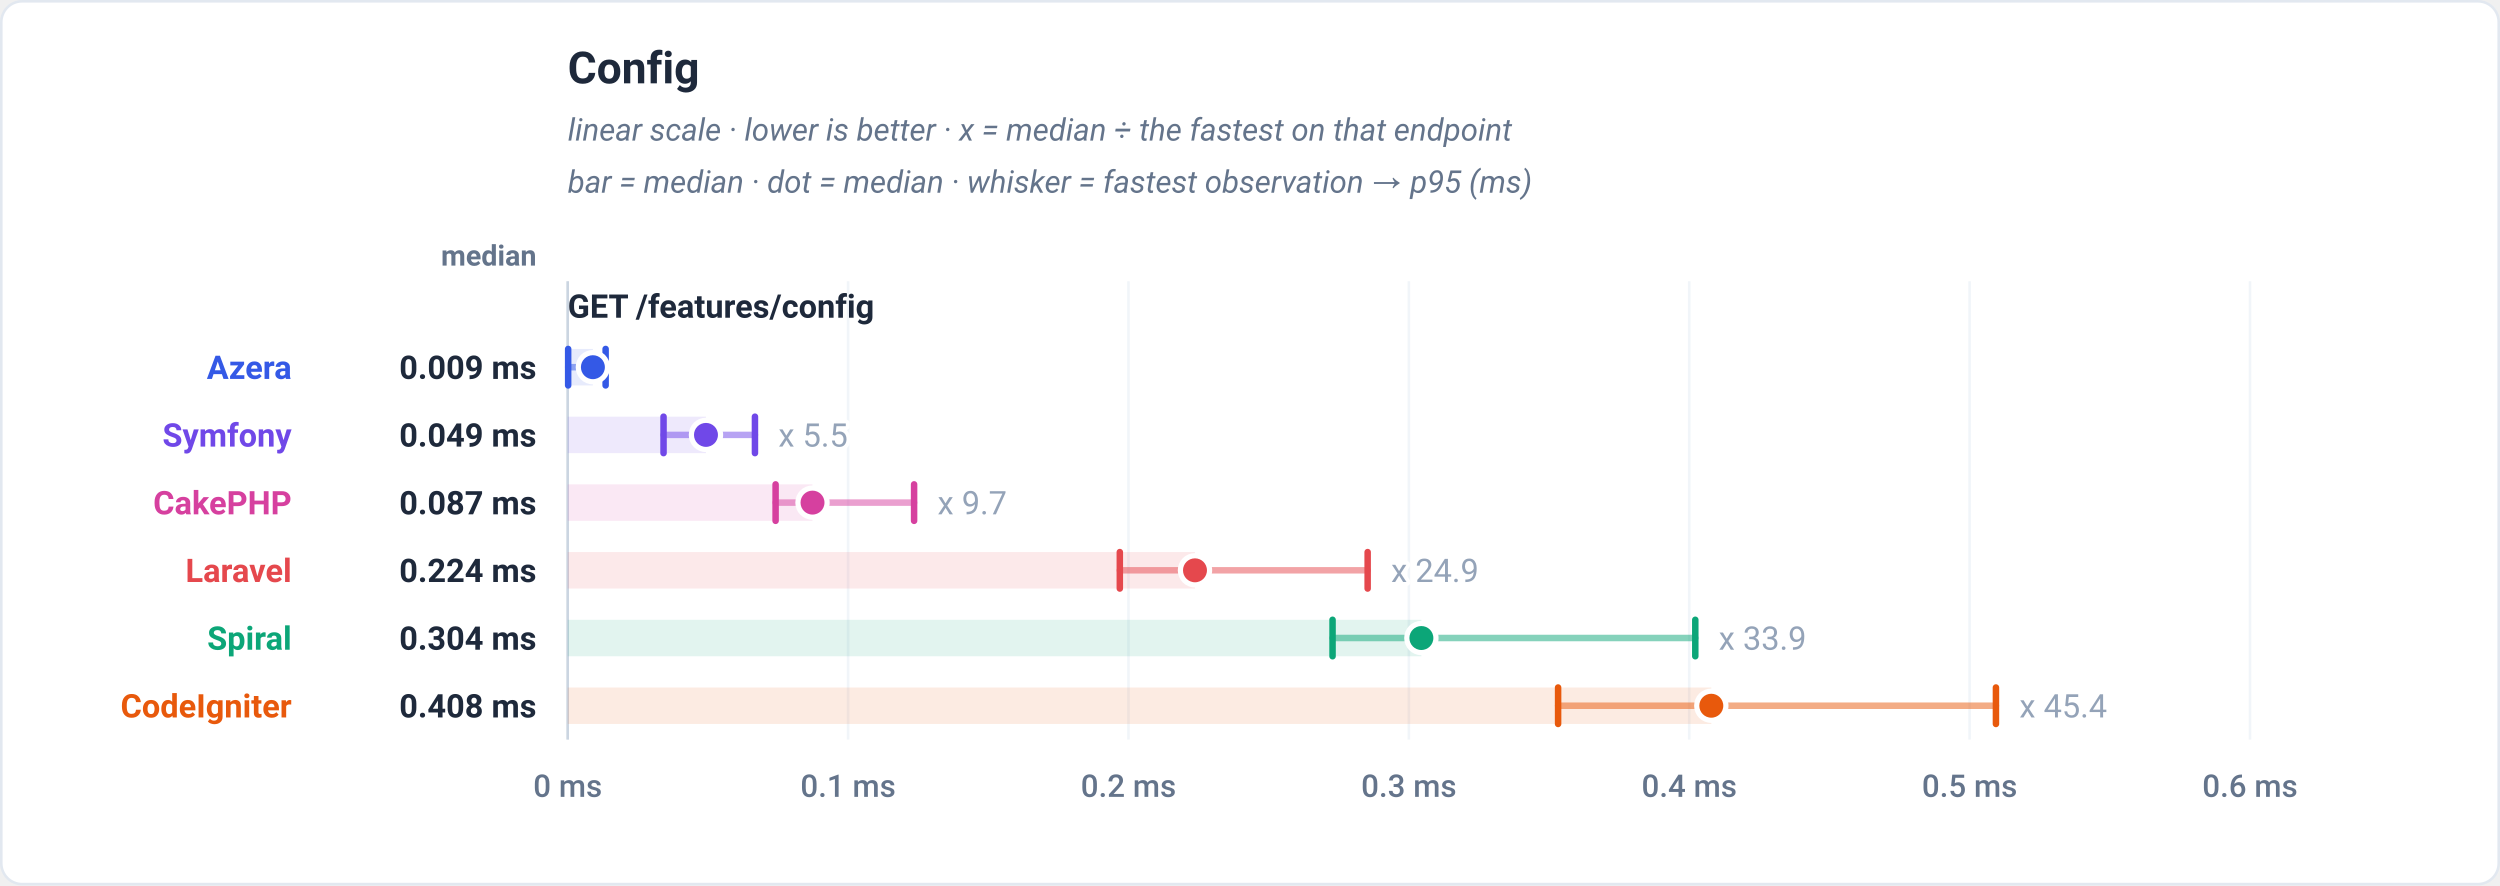
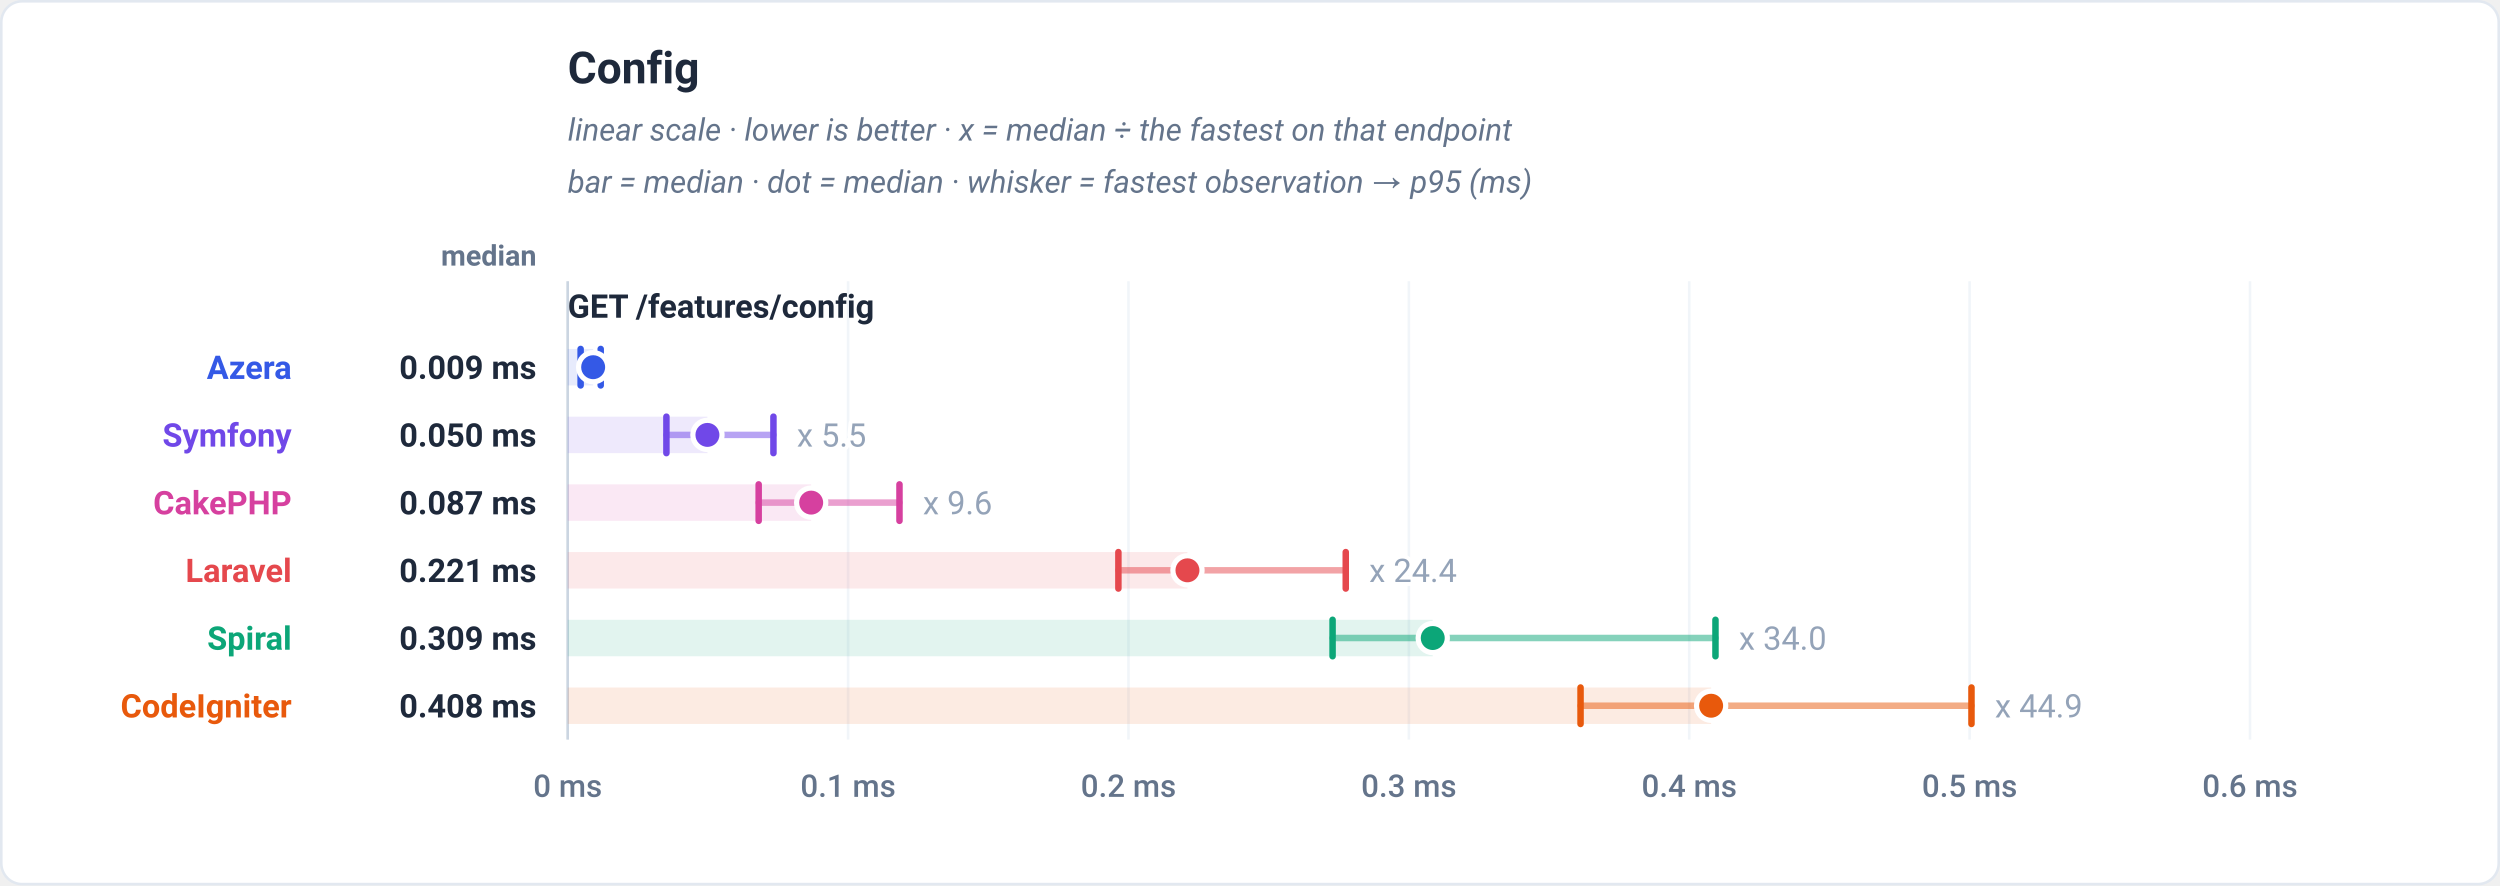
<svg xmlns="http://www.w3.org/2000/svg" viewBox="0 0 960 340" width="960" height="340" role="img" font-family="-apple-system,BlinkMacSystemFont,'Segoe UI',Roboto,Helvetica,Arial,sans-serif">
  <rect x="0.5" y="0.5" width="959" height="339" rx="8" fill="#ffffff" stroke="#e2e8f0" />
  <text x="218" y="32" font-family="-apple-system,BlinkMacSystemFont,'Segoe UI',Roboto,Helvetica,Arial,sans-serif" font-size="17" font-weight="700" fill="#1e293b" text-anchor="start">Config</text>
  <text x="218" y="54" font-family="-apple-system,BlinkMacSystemFont,'Segoe UI',Roboto,Helvetica,Arial,sans-serif" font-size="12" font-weight="400" fill="#64748b" text-anchor="start" font-style="italic">linear scale · lower is better · x = median ÷ the fastest on that endpoint</text>
  <text x="218" y="74" font-family="-apple-system,BlinkMacSystemFont,'Segoe UI',Roboto,Helvetica,Arial,sans-serif" font-size="12" font-weight="400" fill="#64748b" text-anchor="start" font-style="italic">bar = median · dot = median · whisker = fastest observation → p95 (ms)</text>
  <text x="206" y="102" font-family="-apple-system,BlinkMacSystemFont,'Segoe UI',Roboto,Helvetica,Arial,sans-serif" font-size="11" font-weight="600" fill="#64748b" text-anchor="end">median</text>
  <line x1="218" y1="108" x2="218" y2="284" stroke="#f1f5f9" stroke-width="1" />
  <text x="218" y="306" font-family="-apple-system,BlinkMacSystemFont,'Segoe UI',Roboto,Helvetica,Arial,sans-serif" font-size="12" font-weight="500" fill="#64748b" text-anchor="middle">0 ms</text>
  <line x1="325.67" y1="108" x2="325.67" y2="284" stroke="#f1f5f9" stroke-width="1" />
  <text x="325.67" y="306" font-family="-apple-system,BlinkMacSystemFont,'Segoe UI',Roboto,Helvetica,Arial,sans-serif" font-size="12" font-weight="500" fill="#64748b" text-anchor="middle">0.1 ms</text>
  <line x1="433.33" y1="108" x2="433.33" y2="284" stroke="#f1f5f9" stroke-width="1" />
  <text x="433.33" y="306" font-family="-apple-system,BlinkMacSystemFont,'Segoe UI',Roboto,Helvetica,Arial,sans-serif" font-size="12" font-weight="500" fill="#64748b" text-anchor="middle">0.2 ms</text>
  <line x1="541" y1="108" x2="541" y2="284" stroke="#f1f5f9" stroke-width="1" />
  <text x="541" y="306" font-family="-apple-system,BlinkMacSystemFont,'Segoe UI',Roboto,Helvetica,Arial,sans-serif" font-size="12" font-weight="500" fill="#64748b" text-anchor="middle">0.3 ms</text>
  <line x1="648.67" y1="108" x2="648.67" y2="284" stroke="#f1f5f9" stroke-width="1" />
  <text x="648.67" y="306" font-family="-apple-system,BlinkMacSystemFont,'Segoe UI',Roboto,Helvetica,Arial,sans-serif" font-size="12" font-weight="500" fill="#64748b" text-anchor="middle">0.4 ms</text>
  <line x1="756.33" y1="108" x2="756.33" y2="284" stroke="#f1f5f9" stroke-width="1" />
  <text x="756.33" y="306" font-family="-apple-system,BlinkMacSystemFont,'Segoe UI',Roboto,Helvetica,Arial,sans-serif" font-size="12" font-weight="500" fill="#64748b" text-anchor="middle">0.5 ms</text>
  <line x1="864" y1="108" x2="864" y2="284" stroke="#f1f5f9" stroke-width="1" />
  <text x="864" y="306" font-family="-apple-system,BlinkMacSystemFont,'Segoe UI',Roboto,Helvetica,Arial,sans-serif" font-size="12" font-weight="500" fill="#64748b" text-anchor="middle">0.6 ms</text>
  <line x1="218" y1="108" x2="218" y2="284" stroke="#cbd5e1" stroke-width="1" />
  <text x="218" y="122" font-family="-apple-system,BlinkMacSystemFont,'Segoe UI',Roboto,Helvetica,Arial,sans-serif" font-size="12.5" font-weight="700" fill="#1e293b" text-anchor="start">GET /features/config</text>
-   <rect x="218" y="134" width="9.67" height="14" fill="#3459e6" fill-opacity="0.12" />
-   <line x1="218.17" y1="141" x2="232.56" y2="141" stroke="#3459e6" stroke-width="2.5" stroke-linecap="round" opacity="0.5" />
-   <line x1="218.17" y1="134" x2="218.17" y2="148" stroke="#3459e6" stroke-width="2.5" stroke-linecap="round" />
-   <line x1="232.56" y1="134" x2="232.56" y2="148" stroke="#3459e6" stroke-width="2.5" stroke-linecap="round" />
-   <circle cx="227.67" cy="141" r="5.6" fill="#3459e6" stroke="#ffffff" stroke-width="2" />
+   <rect x="218" y="134" width="9.77" height="14" fill="#3459e6" fill-opacity="0.12" />
+   <line x1="222.96" y1="141" x2="230.67" y2="141" stroke="#3459e6" stroke-width="2.5" stroke-linecap="round" opacity="0.5" />
+   <line x1="222.96" y1="134" x2="222.96" y2="148" stroke="#3459e6" stroke-width="2.5" stroke-linecap="round" />
+   <line x1="230.67" y1="134" x2="230.67" y2="148" stroke="#3459e6" stroke-width="2.5" stroke-linecap="round" />
+   <circle cx="227.77" cy="141" r="5.6" fill="#3459e6" stroke="#ffffff" stroke-width="2" />
  <text x="112" y="145.5" font-family="-apple-system,BlinkMacSystemFont,'Segoe UI',Roboto,Helvetica,Arial,sans-serif" font-size="12.5" font-weight="700" fill="#3459e6" text-anchor="end">Azera</text>
  <text x="206" y="145.5" font-family="-apple-system,BlinkMacSystemFont,'Segoe UI',Roboto,Helvetica,Arial,sans-serif" font-size="12.5" font-weight="700" fill="#1e293b" text-anchor="end">0.009 ms</text>
-   <rect x="218" y="160" width="53.09" height="14" fill="#7048e8" fill-opacity="0.12" />
-   <line x1="254.8" y1="167" x2="289.9" y2="167" stroke="#7048e8" stroke-width="2.5" stroke-linecap="round" opacity="0.5" />
-   <line x1="254.8" y1="160" x2="254.8" y2="174" stroke="#7048e8" stroke-width="2.5" stroke-linecap="round" />
-   <line x1="289.9" y1="160" x2="289.9" y2="174" stroke="#7048e8" stroke-width="2.5" stroke-linecap="round" />
-   <circle cx="271.09" cy="167" r="5.6" fill="#7048e8" stroke="#ffffff" stroke-width="2" />
-   <text x="298.9" y="171.5" font-family="-apple-system,BlinkMacSystemFont,'Segoe UI',Roboto,Helvetica,Arial,sans-serif" font-size="12.5" font-weight="400" fill="#94a3b8" text-anchor="start" stroke="#ffffff" stroke-width="3" paint-order="stroke" stroke-linejoin="round">x 5.5</text>
+   <rect x="218" y="160" width="53.65" height="14" fill="#7048e8" fill-opacity="0.12" />
+   <line x1="255.9" y1="167" x2="297" y2="167" stroke="#7048e8" stroke-width="2.5" stroke-linecap="round" opacity="0.5" />
+   <line x1="255.9" y1="160" x2="255.9" y2="174" stroke="#7048e8" stroke-width="2.5" stroke-linecap="round" />
+   <line x1="297" y1="160" x2="297" y2="174" stroke="#7048e8" stroke-width="2.5" stroke-linecap="round" />
+   <circle cx="271.65" cy="167" r="5.6" fill="#7048e8" stroke="#ffffff" stroke-width="2" />
+   <text x="306" y="171.5" font-family="-apple-system,BlinkMacSystemFont,'Segoe UI',Roboto,Helvetica,Arial,sans-serif" font-size="12.5" font-weight="400" fill="#94a3b8" text-anchor="start" stroke="#ffffff" stroke-width="3" paint-order="stroke" stroke-linejoin="round">x 5.5</text>
  <text x="112" y="171.5" font-family="-apple-system,BlinkMacSystemFont,'Segoe UI',Roboto,Helvetica,Arial,sans-serif" font-size="12.5" font-weight="700" fill="#7048e8" text-anchor="end">Symfony</text>
-   <text x="206" y="171.5" font-family="-apple-system,BlinkMacSystemFont,'Segoe UI',Roboto,Helvetica,Arial,sans-serif" font-size="12.5" font-weight="700" fill="#1e293b" text-anchor="end">0.049 ms</text>
-   <rect x="218" y="186" width="94" height="14" fill="#d6409f" fill-opacity="0.12" />
-   <line x1="297.83" y1="193" x2="351.01" y2="193" stroke="#d6409f" stroke-width="2.5" stroke-linecap="round" opacity="0.5" />
-   <line x1="297.83" y1="186" x2="297.83" y2="200" stroke="#d6409f" stroke-width="2.5" stroke-linecap="round" />
-   <line x1="351.01" y1="186" x2="351.01" y2="200" stroke="#d6409f" stroke-width="2.5" stroke-linecap="round" />
-   <circle cx="312" cy="193" r="5.6" fill="#d6409f" stroke="#ffffff" stroke-width="2" />
-   <text x="360.01" y="197.5" font-family="-apple-system,BlinkMacSystemFont,'Segoe UI',Roboto,Helvetica,Arial,sans-serif" font-size="12.5" font-weight="400" fill="#94a3b8" text-anchor="start" stroke="#ffffff" stroke-width="3" paint-order="stroke" stroke-linejoin="round">x 9.7</text>
+   <text x="206" y="171.5" font-family="-apple-system,BlinkMacSystemFont,'Segoe UI',Roboto,Helvetica,Arial,sans-serif" font-size="12.5" font-weight="700" fill="#1e293b" text-anchor="end">0.050 ms</text>
+   <rect x="218" y="186" width="93.49" height="14" fill="#d6409f" fill-opacity="0.12" />
+   <line x1="291.33" y1="193" x2="345.4" y2="193" stroke="#d6409f" stroke-width="2.5" stroke-linecap="round" opacity="0.5" />
+   <line x1="291.33" y1="186" x2="291.33" y2="200" stroke="#d6409f" stroke-width="2.5" stroke-linecap="round" />
+   <line x1="345.4" y1="186" x2="345.4" y2="200" stroke="#d6409f" stroke-width="2.5" stroke-linecap="round" />
+   <circle cx="311.49" cy="193" r="5.6" fill="#d6409f" stroke="#ffffff" stroke-width="2" />
+   <text x="354.4" y="197.5" font-family="-apple-system,BlinkMacSystemFont,'Segoe UI',Roboto,Helvetica,Arial,sans-serif" font-size="12.5" font-weight="400" fill="#94a3b8" text-anchor="start" stroke="#ffffff" stroke-width="3" paint-order="stroke" stroke-linejoin="round">x 9.6</text>
  <text x="112" y="197.5" font-family="-apple-system,BlinkMacSystemFont,'Segoe UI',Roboto,Helvetica,Arial,sans-serif" font-size="12.5" font-weight="700" fill="#d6409f" text-anchor="end">CakePHP</text>
  <text x="206" y="197.5" font-family="-apple-system,BlinkMacSystemFont,'Segoe UI',Roboto,Helvetica,Arial,sans-serif" font-size="12.5" font-weight="700" fill="#1e293b" text-anchor="end">0.087 ms</text>
-   <rect x="218" y="212" width="240.87" height="14" fill="#e5484d" fill-opacity="0.12" />
-   <line x1="430.01" y1="219" x2="525.18" y2="219" stroke="#e5484d" stroke-width="2.5" stroke-linecap="round" opacity="0.5" />
-   <line x1="430.01" y1="212" x2="430.01" y2="226" stroke="#e5484d" stroke-width="2.5" stroke-linecap="round" />
-   <line x1="525.18" y1="212" x2="525.18" y2="226" stroke="#e5484d" stroke-width="2.5" stroke-linecap="round" />
-   <circle cx="458.87" cy="219" r="5.6" fill="#e5484d" stroke="#ffffff" stroke-width="2" />
-   <text x="534.18" y="223.5" font-family="-apple-system,BlinkMacSystemFont,'Segoe UI',Roboto,Helvetica,Arial,sans-serif" font-size="12.5" font-weight="400" fill="#94a3b8" text-anchor="start" stroke="#ffffff" stroke-width="3" paint-order="stroke" stroke-linejoin="round">x 24.9</text>
+   <rect x="218" y="212" width="237.98" height="14" fill="#e5484d" fill-opacity="0.12" />
+   <line x1="429.46" y1="219" x2="516.77" y2="219" stroke="#e5484d" stroke-width="2.5" stroke-linecap="round" opacity="0.5" />
+   <line x1="429.46" y1="212" x2="429.46" y2="226" stroke="#e5484d" stroke-width="2.5" stroke-linecap="round" />
+   <line x1="516.77" y1="212" x2="516.77" y2="226" stroke="#e5484d" stroke-width="2.5" stroke-linecap="round" />
+   <circle cx="455.98" cy="219" r="5.6" fill="#e5484d" stroke="#ffffff" stroke-width="2" />
+   <text x="525.77" y="223.5" font-family="-apple-system,BlinkMacSystemFont,'Segoe UI',Roboto,Helvetica,Arial,sans-serif" font-size="12.5" font-weight="400" fill="#94a3b8" text-anchor="start" stroke="#ffffff" stroke-width="3" paint-order="stroke" stroke-linejoin="round">x 24.4</text>
  <text x="112" y="223.5" font-family="-apple-system,BlinkMacSystemFont,'Segoe UI',Roboto,Helvetica,Arial,sans-serif" font-size="12.5" font-weight="700" fill="#e5484d" text-anchor="end">Laravel</text>
-   <text x="206" y="223.5" font-family="-apple-system,BlinkMacSystemFont,'Segoe UI',Roboto,Helvetica,Arial,sans-serif" font-size="12.5" font-weight="700" fill="#1e293b" text-anchor="end">0.224 ms</text>
-   <rect x="218" y="238" width="327.81" height="14" fill="#0ca678" fill-opacity="0.12" />
-   <line x1="511.7" y1="245" x2="650.99" y2="245" stroke="#0ca678" stroke-width="2.5" stroke-linecap="round" opacity="0.5" />
-   <line x1="511.7" y1="238" x2="511.7" y2="252" stroke="#0ca678" stroke-width="2.5" stroke-linecap="round" />
-   <line x1="650.99" y1="238" x2="650.99" y2="252" stroke="#0ca678" stroke-width="2.5" stroke-linecap="round" />
-   <circle cx="545.81" cy="245" r="5.6" fill="#0ca678" stroke="#ffffff" stroke-width="2" />
-   <text x="659.99" y="249.5" font-family="-apple-system,BlinkMacSystemFont,'Segoe UI',Roboto,Helvetica,Arial,sans-serif" font-size="12.5" font-weight="400" fill="#94a3b8" text-anchor="start" stroke="#ffffff" stroke-width="3" paint-order="stroke" stroke-linejoin="round">x 33.9</text>
+   <text x="206" y="223.5" font-family="-apple-system,BlinkMacSystemFont,'Segoe UI',Roboto,Helvetica,Arial,sans-serif" font-size="12.5" font-weight="700" fill="#1e293b" text-anchor="end">0.221 ms</text>
+   <rect x="218" y="238" width="332.17" height="14" fill="#0ca678" fill-opacity="0.12" />
+   <line x1="511.71" y1="245" x2="658.74" y2="245" stroke="#0ca678" stroke-width="2.5" stroke-linecap="round" opacity="0.5" />
+   <line x1="511.71" y1="238" x2="511.71" y2="252" stroke="#0ca678" stroke-width="2.5" stroke-linecap="round" />
+   <line x1="658.74" y1="238" x2="658.74" y2="252" stroke="#0ca678" stroke-width="2.5" stroke-linecap="round" />
+   <circle cx="550.17" cy="245" r="5.6" fill="#0ca678" stroke="#ffffff" stroke-width="2" />
+   <text x="667.74" y="249.5" font-family="-apple-system,BlinkMacSystemFont,'Segoe UI',Roboto,Helvetica,Arial,sans-serif" font-size="12.5" font-weight="400" fill="#94a3b8" text-anchor="start" stroke="#ffffff" stroke-width="3" paint-order="stroke" stroke-linejoin="round">x 34.0</text>
  <text x="112" y="249.5" font-family="-apple-system,BlinkMacSystemFont,'Segoe UI',Roboto,Helvetica,Arial,sans-serif" font-size="12.5" font-weight="700" fill="#0ca678" text-anchor="end">Spiral</text>
-   <text x="206" y="249.5" font-family="-apple-system,BlinkMacSystemFont,'Segoe UI',Roboto,Helvetica,Arial,sans-serif" font-size="12.5" font-weight="700" fill="#1e293b" text-anchor="end">0.304 ms</text>
-   <rect x="218" y="264" width="439.14" height="14" fill="#e8590c" fill-opacity="0.12" />
-   <line x1="598.31" y1="271" x2="766.44" y2="271" stroke="#e8590c" stroke-width="2.5" stroke-linecap="round" opacity="0.5" />
-   <line x1="598.31" y1="264" x2="598.31" y2="278" stroke="#e8590c" stroke-width="2.5" stroke-linecap="round" />
-   <line x1="766.44" y1="264" x2="766.44" y2="278" stroke="#e8590c" stroke-width="2.5" stroke-linecap="round" />
-   <circle cx="657.14" cy="271" r="5.6" fill="#e8590c" stroke="#ffffff" stroke-width="2" />
-   <text x="775.44" y="275.5" font-family="-apple-system,BlinkMacSystemFont,'Segoe UI',Roboto,Helvetica,Arial,sans-serif" font-size="12.5" font-weight="400" fill="#94a3b8" text-anchor="start" stroke="#ffffff" stroke-width="3" paint-order="stroke" stroke-linejoin="round">x 45.4</text>
+   <text x="206" y="249.5" font-family="-apple-system,BlinkMacSystemFont,'Segoe UI',Roboto,Helvetica,Arial,sans-serif" font-size="12.5" font-weight="700" fill="#1e293b" text-anchor="end">0.309 ms</text>
+   <rect x="218" y="264" width="439.07" height="14" fill="#e8590c" fill-opacity="0.12" />
+   <line x1="606.93" y1="271" x2="757.05" y2="271" stroke="#e8590c" stroke-width="2.5" stroke-linecap="round" opacity="0.5" />
+   <line x1="606.93" y1="264" x2="606.93" y2="278" stroke="#e8590c" stroke-width="2.5" stroke-linecap="round" />
+   <line x1="757.05" y1="264" x2="757.05" y2="278" stroke="#e8590c" stroke-width="2.5" stroke-linecap="round" />
+   <circle cx="657.07" cy="271" r="5.6" fill="#e8590c" stroke="#ffffff" stroke-width="2" />
+   <text x="766.05" y="275.5" font-family="-apple-system,BlinkMacSystemFont,'Segoe UI',Roboto,Helvetica,Arial,sans-serif" font-size="12.5" font-weight="400" fill="#94a3b8" text-anchor="start" stroke="#ffffff" stroke-width="3" paint-order="stroke" stroke-linejoin="round">x 44.9</text>
  <text x="112" y="275.5" font-family="-apple-system,BlinkMacSystemFont,'Segoe UI',Roboto,Helvetica,Arial,sans-serif" font-size="12.5" font-weight="700" fill="#e8590c" text-anchor="end">CodeIgniter</text>
  <text x="206" y="275.5" font-family="-apple-system,BlinkMacSystemFont,'Segoe UI',Roboto,Helvetica,Arial,sans-serif" font-size="12.5" font-weight="700" fill="#1e293b" text-anchor="end">0.408 ms</text>
</svg>
